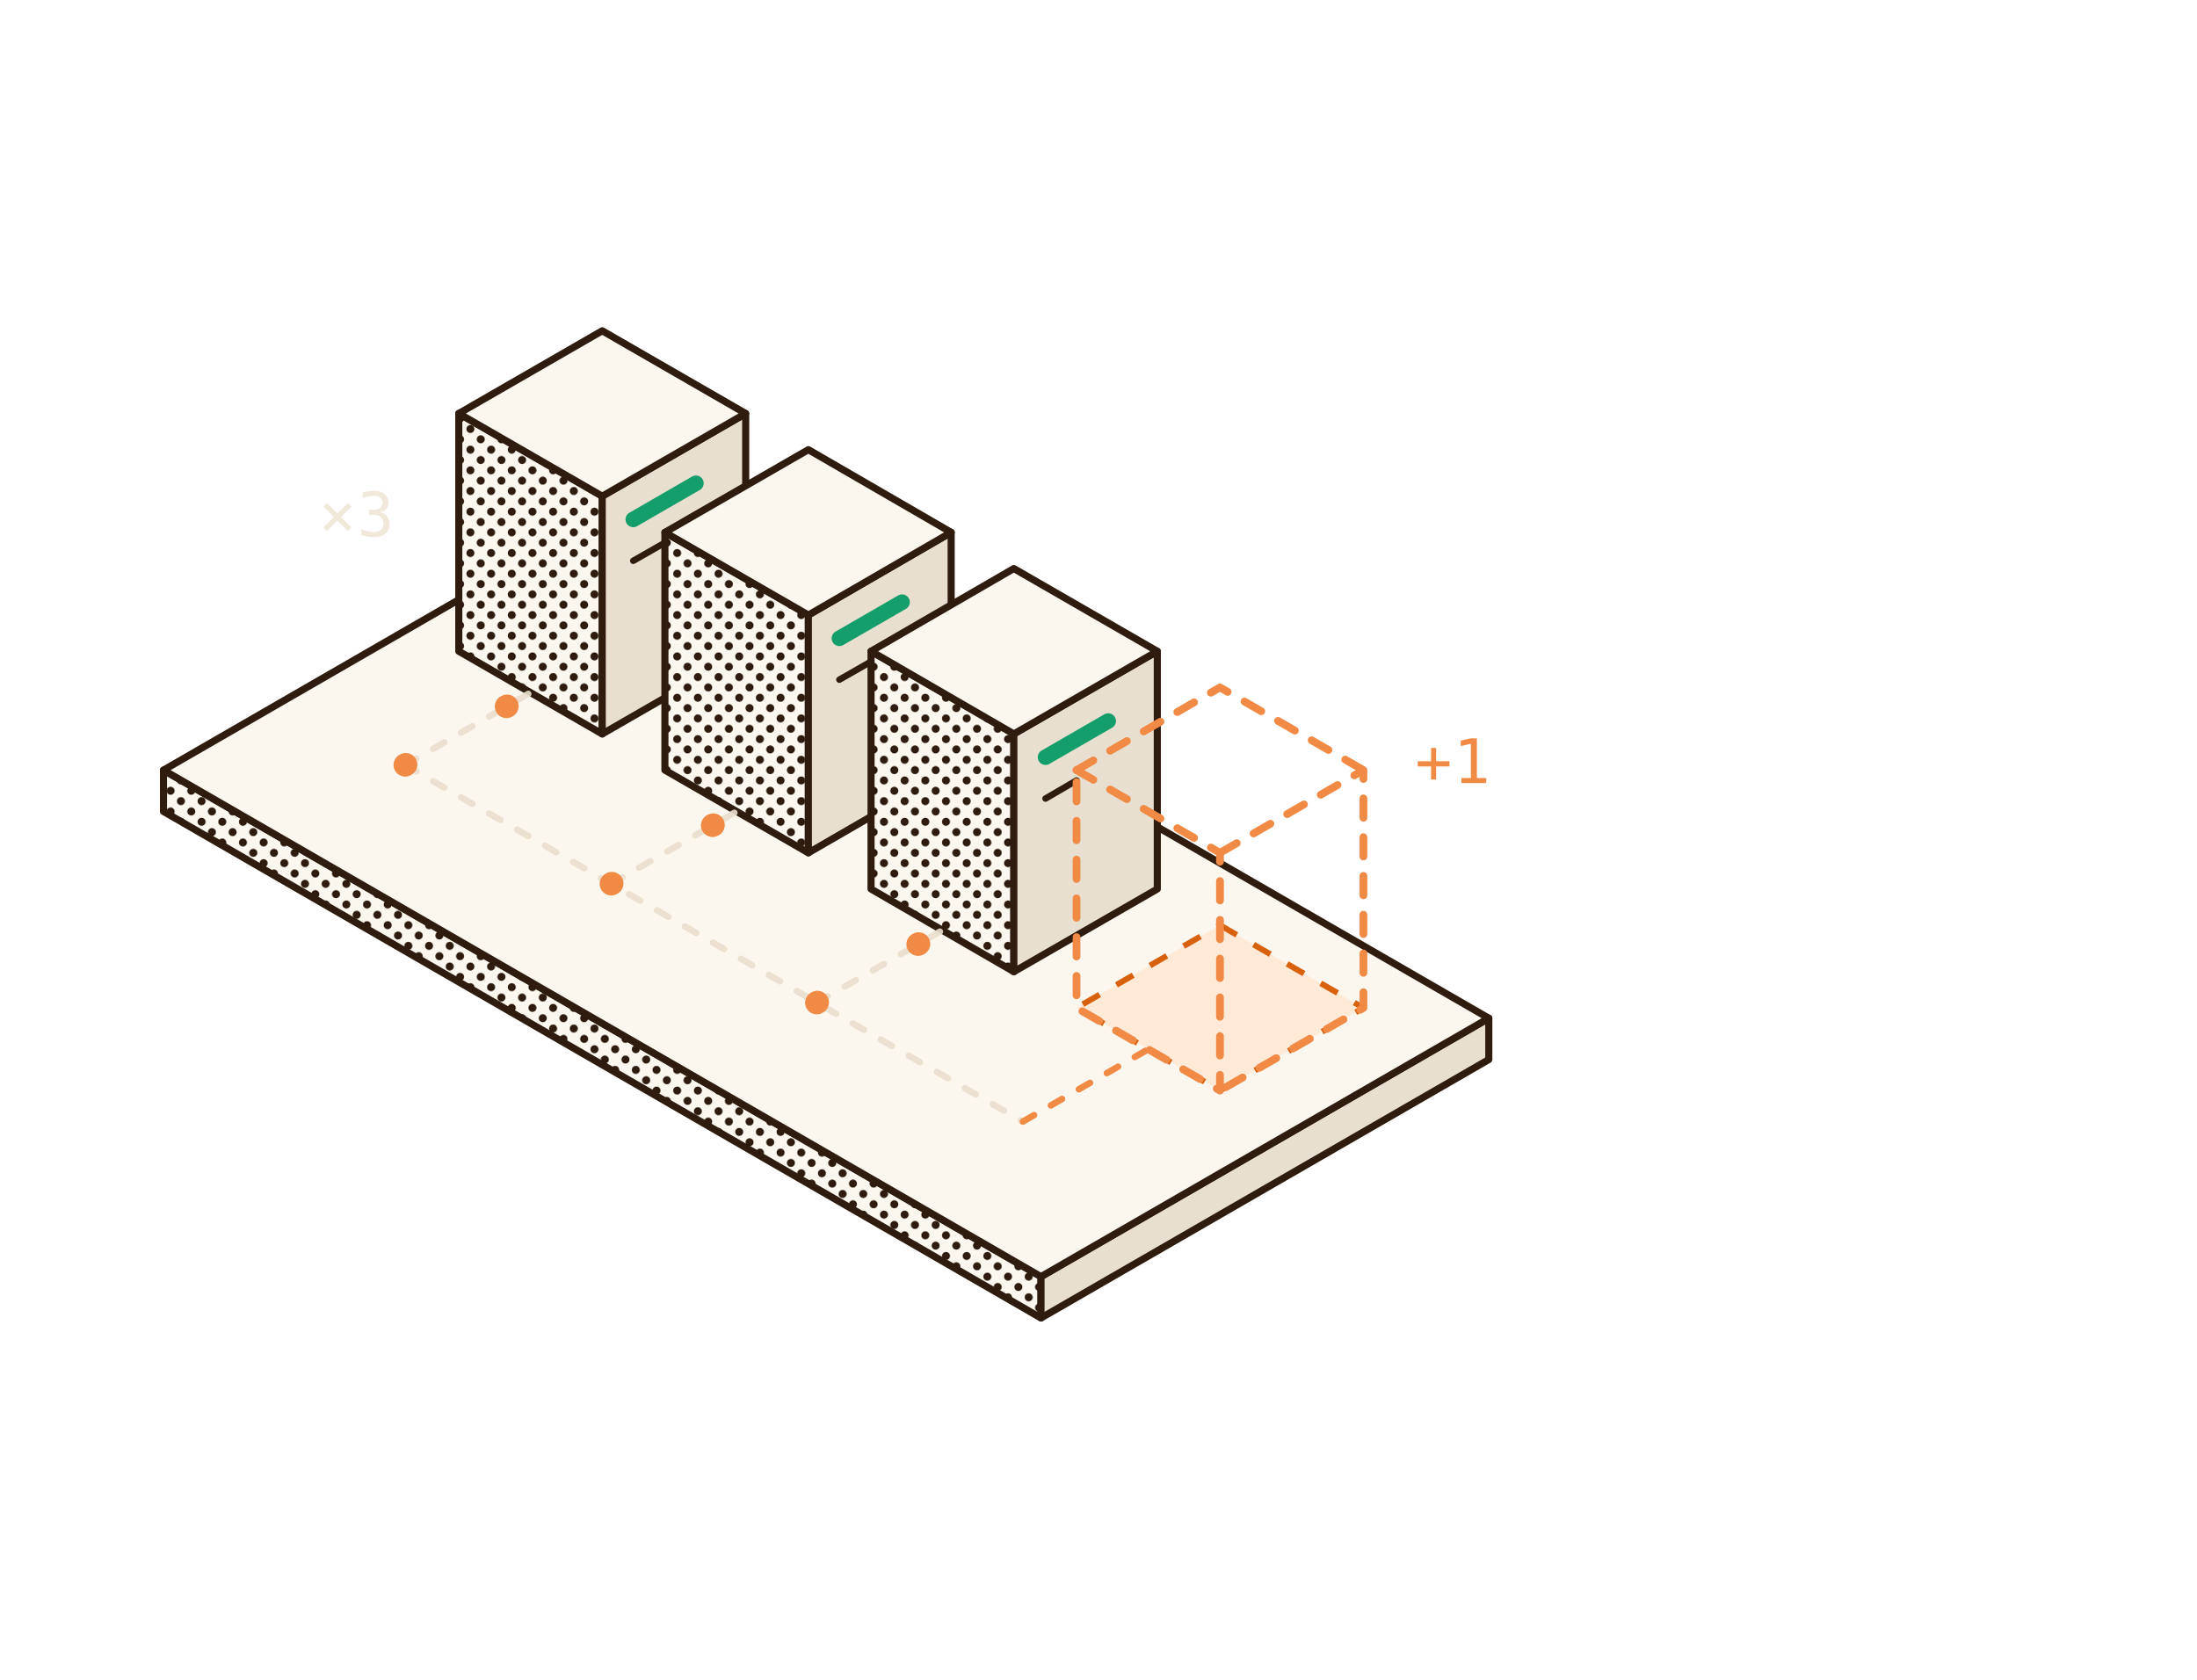
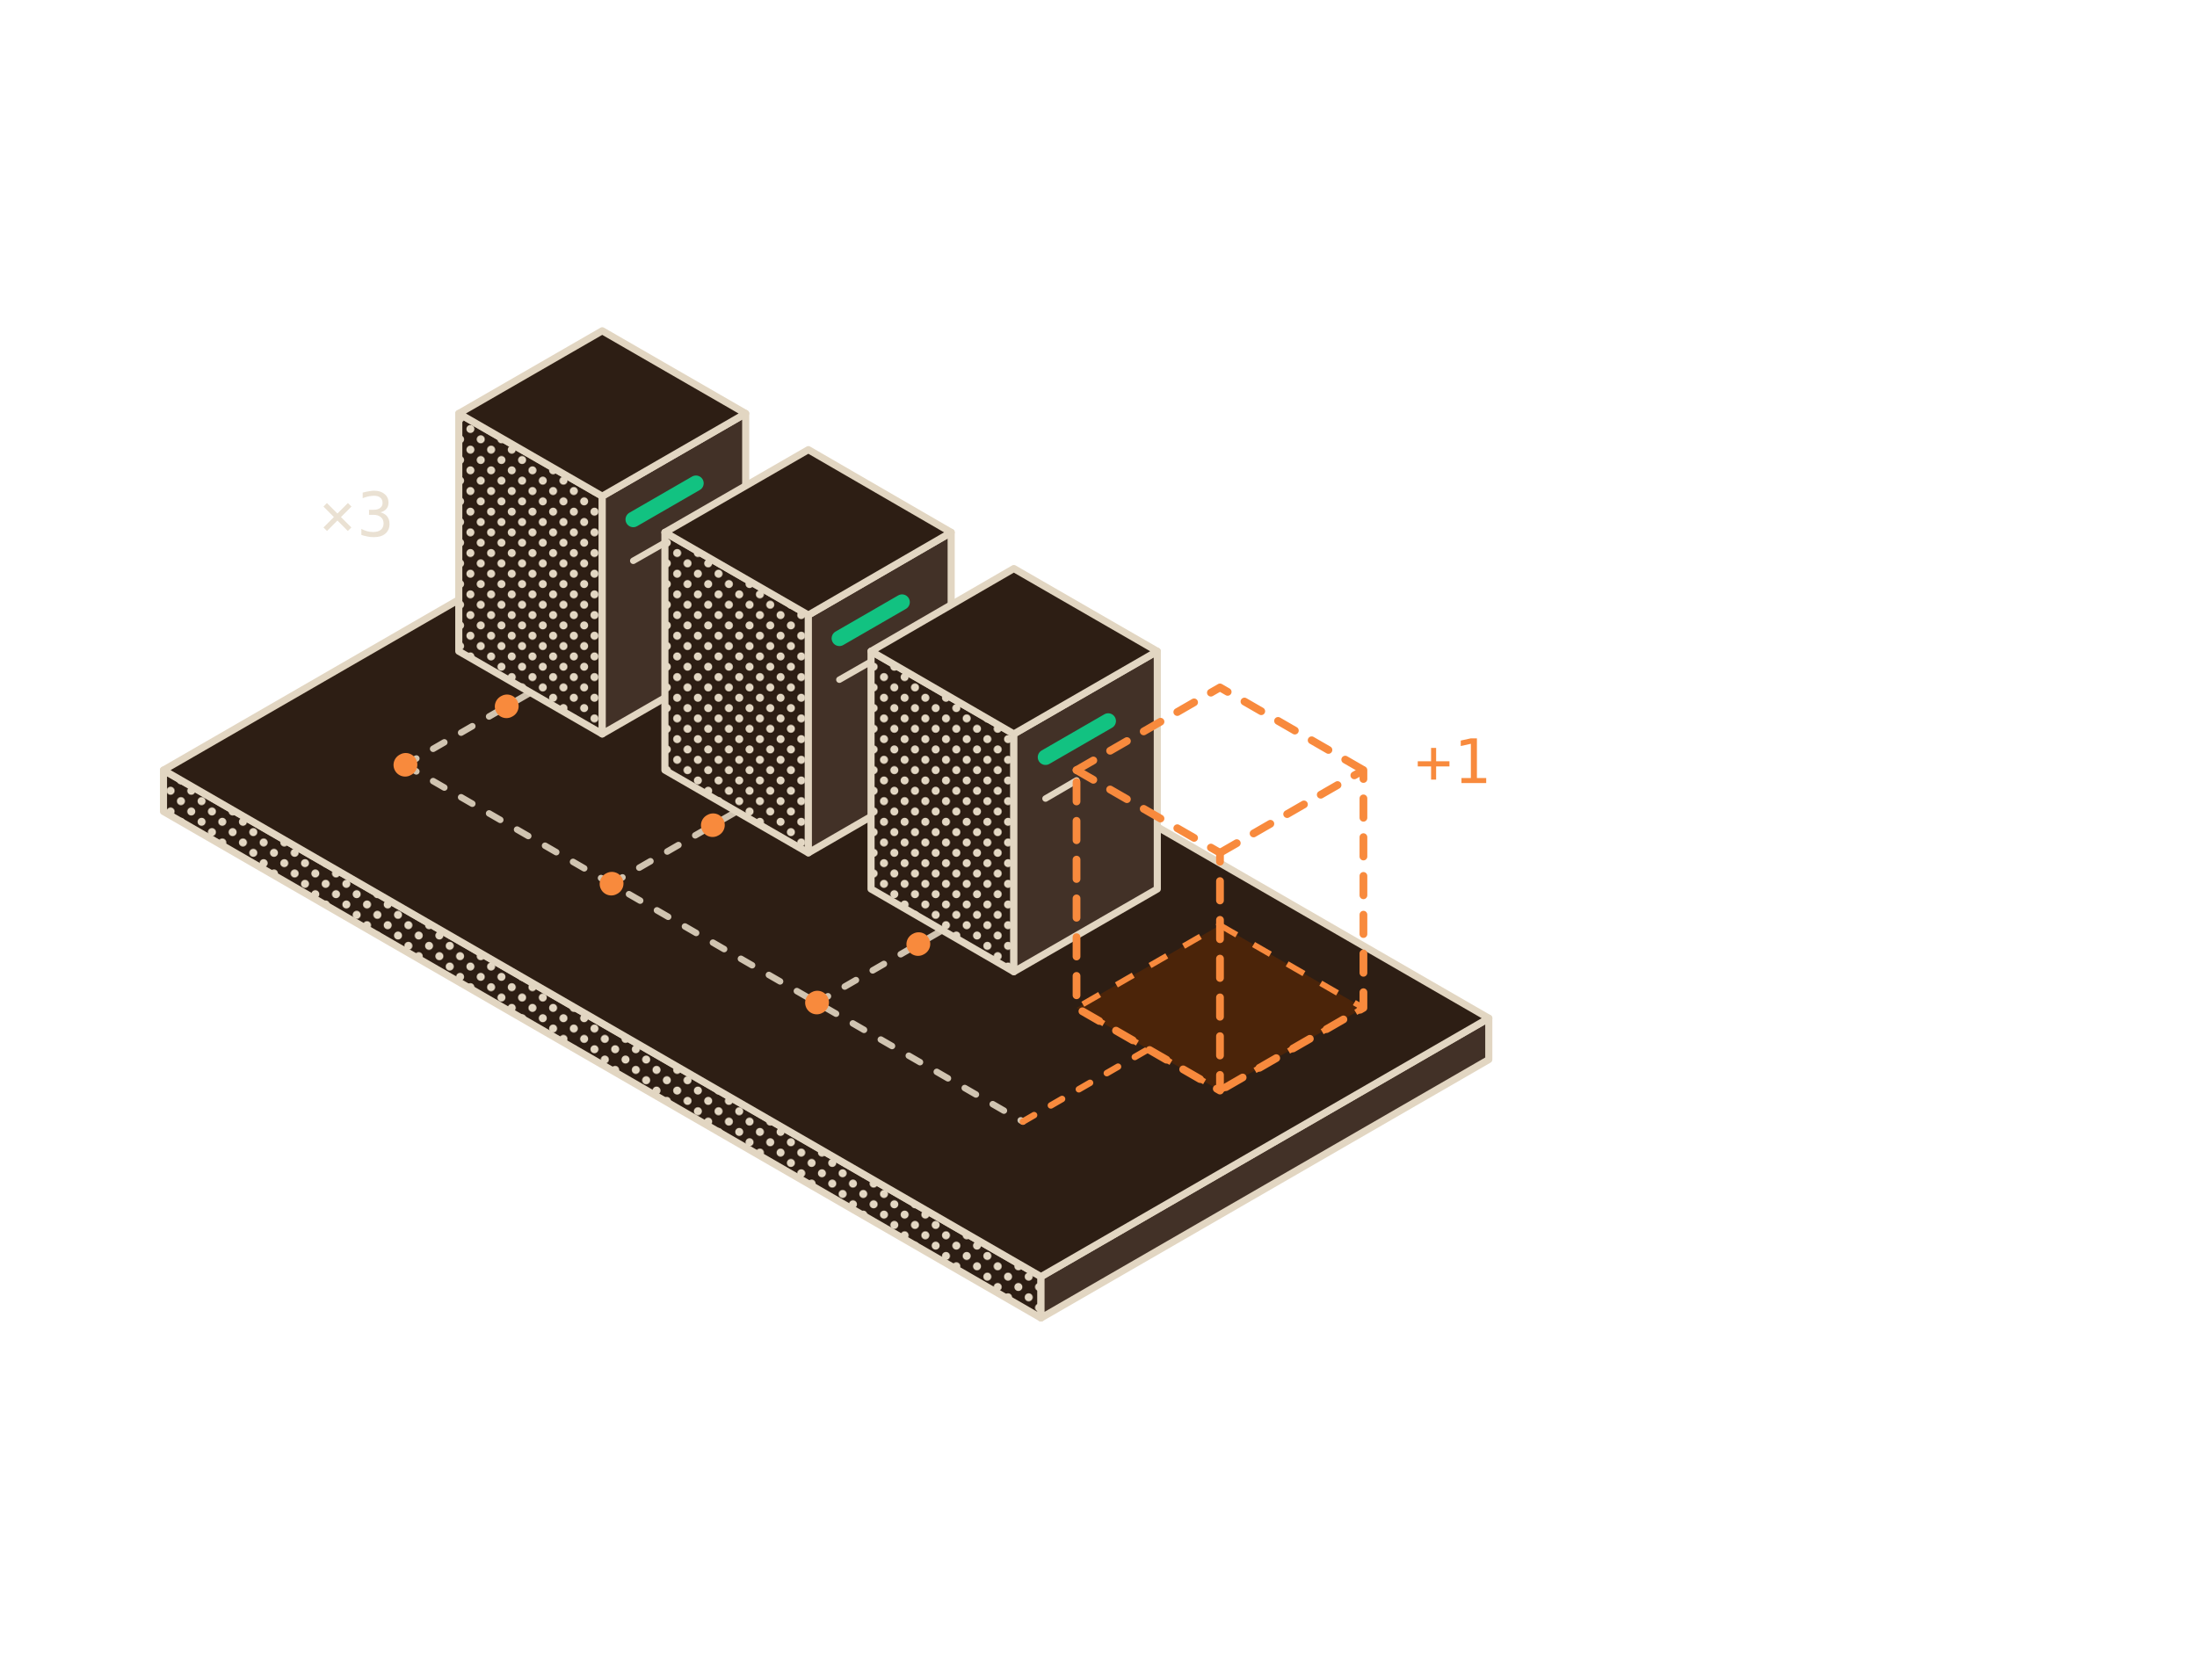
<svg xmlns="http://www.w3.org/2000/svg" viewBox="0 0 340 260" width="340" height="260" focusable="false">
  <defs>
    <pattern id="svc-dots" width="3.2" height="3.2" patternUnits="userSpaceOnUse">
-       <rect width="3.2" height="3.2" fill="#fbf7ef" />
-       <circle cx="0.8" cy="0.8" r="0.62" fill="#301c0e" />
-       <circle cx="2.4" cy="2.4" r="0.62" fill="#301c0e" />
+       <rect width="3.2" height="3.2" fill="#2d1e14" />
+       <circle cx="0.8" cy="0.8" r="0.62" fill="#e2d6c2" />
+       <circle cx="2.4" cy="2.4" r="0.62" fill="#e2d6c2" />
    </pattern>
    <pattern id="svc-fine" width="4" height="4" patternUnits="userSpaceOnUse">
-       <rect width="4" height="4" fill="#fbf7ef" />
-       <circle cx="1" cy="1" r="0.5" fill="#301c0e" opacity="0.7" />
+       <rect width="4" height="4" fill="#2d1e14" />
+       <circle cx="1" cy="1" r="0.5" fill="#e2d6c2" opacity="0.7" />
    </pattern>
    <pattern id="svc-hatch" width="3.4" height="3.4" patternUnits="userSpaceOnUse" patternTransform="rotate(-30)">
-       <rect width="3.4" height="3.4" fill="#fbf7ef" />
-       <rect width="3.4" height="0.7" fill="#301c0e" opacity="0.75" />
+       <rect width="3.4" height="3.4" fill="#2d1e14" />
+       <rect width="3.4" height="0.7" fill="#e2d6c2" opacity="0.75" />
    </pattern>
    <pattern id="svc-adots" width="3.2" height="3.2" patternUnits="userSpaceOnUse">
-       <rect width="3.2" height="3.2" fill="#ffead8" />
-       <circle cx="0.8" cy="0.8" r="0.68" fill="#d8610e" />
-       <circle cx="2.4" cy="2.4" r="0.68" fill="#d8610e" />
+       <rect width="3.2" height="3.2" fill="#4b2409" />
+       <circle cx="0.8" cy="0.8" r="0.68" fill="#f88a3d" />
+       <circle cx="2.4" cy="2.4" r="0.68" fill="#f88a3d" />
    </pattern>
    <pattern id="svc-ahatch" width="3.4" height="3.4" patternUnits="userSpaceOnUse" patternTransform="rotate(-30)">
-       <rect width="3.4" height="3.4" fill="#ffead8" />
-       <rect width="3.4" height="0.8" fill="#d8610e" />
+       <rect width="3.4" height="3.4" fill="#4b2409" />
+       <rect width="3.4" height="0.8" fill="#f88a3d" />
    </pattern>
  </defs>
-   <polygon points="25.3,119.2 161.1,197.6 161.1,204 25.3,125.6" fill="#fbf7ef" />
-   <polygon points="25.3,119.2 161.1,197.6 161.1,204 25.3,125.6" fill="url(#svc-dots)" stroke="#301c0e" stroke-width="1.1" stroke-linejoin="round" />
-   <polygon points="230.4,157.6 161.1,197.6 161.1,204 230.4,164" fill="#fbf7ef" />
-   <polygon points="230.4,157.6 161.1,197.6 161.1,204 230.4,164" fill="#e9dfd0" stroke="#301c0e" stroke-width="1.1" stroke-linejoin="round" />
-   <polygon points="94.6,79.2 230.4,157.6 161.1,197.6 25.3,119.2" fill="#fbf7ef" />
-   <polygon points="94.6,79.2 230.4,157.6 161.1,197.6 25.3,119.2" fill="#fbf7ef" stroke="#301c0e" stroke-width="1.1" stroke-linejoin="round" />
-   <polygon points="71,64 93.2,76.8 93.2,113.6 71,100.8" fill="#fbf7ef" />
-   <polygon points="71,64 93.2,76.8 93.2,113.6 71,100.8" fill="url(#svc-dots)" stroke="#301c0e" stroke-width="1.1" stroke-linejoin="round" />
-   <polygon points="115.4,64 93.2,76.8 93.2,113.6 115.4,100.8" fill="#fbf7ef" />
-   <polygon points="115.4,64 93.2,76.8 93.2,113.6 115.4,100.8" fill="#e9dfd0" stroke="#301c0e" stroke-width="1.1" stroke-linejoin="round" />
-   <polygon points="93.2,51.2 115.4,64 93.2,76.8 71,64" fill="#fbf7ef" />
-   <polygon points="93.2,51.2 115.4,64 93.2,76.8 71,64" fill="#fbf7ef" stroke="#301c0e" stroke-width="1.1" stroke-linejoin="round" />
-   <polyline class="pl" style="animation-delay:-0s" points="98,80.4 107.7,74.8" fill="none" stroke="#149e6c" stroke-width="2.4" stroke-linecap="round" stroke-linejoin="round" />
-   <polyline points="98,86.8 102.9,84" fill="none" stroke="#301c0e" stroke-width="1" stroke-linecap="round" stroke-linejoin="round" />
-   <polygon points="102.9,82.4 125.1,95.2 125.1,132 102.9,119.2" fill="#fbf7ef" />
-   <polygon points="102.9,82.4 125.1,95.2 125.1,132 102.9,119.2" fill="url(#svc-dots)" stroke="#301c0e" stroke-width="1.1" stroke-linejoin="round" />
-   <polygon points="147.2,82.4 125.1,95.2 125.1,132 147.2,119.2" fill="#fbf7ef" />
-   <polygon points="147.2,82.4 125.1,95.2 125.1,132 147.2,119.2" fill="#e9dfd0" stroke="#301c0e" stroke-width="1.1" stroke-linejoin="round" />
-   <polygon points="125.1,69.6 147.2,82.4 125.1,95.2 102.9,82.4" fill="#fbf7ef" />
-   <polygon points="125.1,69.6 147.2,82.4 125.1,95.2 102.9,82.4" fill="#fbf7ef" stroke="#301c0e" stroke-width="1.1" stroke-linejoin="round" />
-   <polyline class="pl" style="animation-delay:-0.8s" points="129.9,98.8 139.6,93.2" fill="none" stroke="#149e6c" stroke-width="2.4" stroke-linecap="round" stroke-linejoin="round" />
-   <polyline points="129.9,105.2 134.8,102.4" fill="none" stroke="#301c0e" stroke-width="1" stroke-linecap="round" stroke-linejoin="round" />
-   <polygon points="134.8,100.8 156.9,113.6 156.9,150.4 134.8,137.6" fill="#fbf7ef" />
-   <polygon points="134.8,100.8 156.9,113.6 156.9,150.4 134.8,137.6" fill="url(#svc-dots)" stroke="#301c0e" stroke-width="1.1" stroke-linejoin="round" />
-   <polygon points="179.1,100.8 156.9,113.6 156.9,150.4 179.1,137.6" fill="#fbf7ef" />
-   <polygon points="179.1,100.8 156.9,113.6 156.9,150.4 179.1,137.6" fill="#e9dfd0" stroke="#301c0e" stroke-width="1.1" stroke-linejoin="round" />
-   <polygon points="156.9,88 179.1,100.8 156.9,113.6 134.8,100.8" fill="#fbf7ef" />
-   <polygon points="156.9,88 179.1,100.8 156.9,113.6 134.8,100.8" fill="#fbf7ef" stroke="#301c0e" stroke-width="1.1" stroke-linejoin="round" />
-   <polyline class="pl" style="animation-delay:-1.6s" points="161.8,117.2 171.5,111.6" fill="none" stroke="#149e6c" stroke-width="2.4" stroke-linecap="round" stroke-linejoin="round" />
-   <polyline points="161.8,123.6 166.6,120.8" fill="none" stroke="#301c0e" stroke-width="1" stroke-linecap="round" stroke-linejoin="round" />
-   <polyline class="ants" points="62.7,118.4 158.3,173.6" fill="none" stroke="#eadfcd" stroke-width="1" stroke-linecap="round" stroke-linejoin="round" stroke-dasharray="2 3" opacity="0.9" />
-   <polyline points="62.7,118.4 82.1,107.2" fill="none" stroke="#eadfcd" stroke-width="1" stroke-linecap="round" stroke-linejoin="round" stroke-dasharray="2 3" opacity="0.9" />
-   <polyline class="fw" style="animation-delay:-0s" points="62.7,118.4 82.1,107.2" fill="none" stroke="#f08a45" stroke-width="3.6" stroke-linecap="round" stroke-linejoin="round" stroke-dasharray="0.1 18" />
-   <polyline points="94.6,136.8 114,125.6" fill="none" stroke="#eadfcd" stroke-width="1" stroke-linecap="round" stroke-linejoin="round" stroke-dasharray="2 3" opacity="0.9" />
-   <polyline class="fw" style="animation-delay:-0.4s" points="94.6,136.8 114,125.6" fill="none" stroke="#f08a45" stroke-width="3.6" stroke-linecap="round" stroke-linejoin="round" stroke-dasharray="0.1 18" />
-   <polyline points="126.4,155.2 145.8,144" fill="none" stroke="#eadfcd" stroke-width="1" stroke-linecap="round" stroke-linejoin="round" stroke-dasharray="2 3" opacity="0.9" />
-   <polyline class="fw" style="animation-delay:-0.8s" points="126.4,155.2 145.8,144" fill="none" stroke="#f08a45" stroke-width="3.6" stroke-linecap="round" stroke-linejoin="round" stroke-dasharray="0.1 18" />
+   <polygon points="25.3,119.2 161.1,197.6 161.1,204 25.3,125.6" fill="#2d1e14" />
+   <polygon points="25.3,119.2 161.1,197.6 161.1,204 25.3,125.6" fill="url(#svc-dots)" stroke="#e2d6c2" stroke-width="1.1" stroke-linejoin="round" />
+   <polygon points="230.4,157.6 161.1,197.6 161.1,204 230.4,164" fill="#2d1e14" />
+   <polygon points="230.4,157.6 161.1,197.6 161.1,204 230.4,164" fill="#423127" stroke="#e2d6c2" stroke-width="1.1" stroke-linejoin="round" />
+   <polygon points="94.6,79.2 230.4,157.6 161.1,197.6 25.3,119.2" fill="#2d1e14" />
+   <polygon points="94.6,79.2 230.4,157.6 161.1,197.6 25.3,119.2" fill="#2d1e14" stroke="#e2d6c2" stroke-width="1.1" stroke-linejoin="round" />
+   <polygon points="71,64 93.2,76.8 93.2,113.6 71,100.8" fill="#2d1e14" />
+   <polygon points="71,64 93.2,76.8 93.2,113.6 71,100.8" fill="url(#svc-dots)" stroke="#e2d6c2" stroke-width="1.1" stroke-linejoin="round" />
+   <polygon points="115.4,64 93.2,76.8 93.2,113.6 115.4,100.8" fill="#2d1e14" />
+   <polygon points="115.4,64 93.2,76.8 93.2,113.6 115.4,100.8" fill="#423127" stroke="#e2d6c2" stroke-width="1.1" stroke-linejoin="round" />
+   <polygon points="93.2,51.2 115.4,64 93.2,76.8 71,64" fill="#2d1e14" />
+   <polygon points="93.2,51.2 115.4,64 93.2,76.8 71,64" fill="#2d1e14" stroke="#e2d6c2" stroke-width="1.1" stroke-linejoin="round" />
+   <polyline class="pl" style="animation-delay:-0s" points="98,80.4 107.7,74.8" fill="none" stroke="#12c281" stroke-width="2.4" stroke-linecap="round" stroke-linejoin="round" />
+   <polyline points="98,86.8 102.9,84" fill="none" stroke="#e2d6c2" stroke-width="1" stroke-linecap="round" stroke-linejoin="round" />
+   <polygon points="102.9,82.4 125.1,95.2 125.1,132 102.9,119.2" fill="#2d1e14" />
+   <polygon points="102.9,82.4 125.1,95.2 125.1,132 102.9,119.2" fill="url(#svc-dots)" stroke="#e2d6c2" stroke-width="1.1" stroke-linejoin="round" />
+   <polygon points="147.2,82.4 125.1,95.2 125.1,132 147.2,119.2" fill="#2d1e14" />
+   <polygon points="147.2,82.4 125.1,95.2 125.1,132 147.2,119.2" fill="#423127" stroke="#e2d6c2" stroke-width="1.1" stroke-linejoin="round" />
+   <polygon points="125.1,69.6 147.2,82.4 125.1,95.2 102.9,82.4" fill="#2d1e14" />
+   <polygon points="125.1,69.6 147.2,82.4 125.1,95.2 102.9,82.4" fill="#2d1e14" stroke="#e2d6c2" stroke-width="1.1" stroke-linejoin="round" />
+   <polyline class="pl" style="animation-delay:-0.8s" points="129.9,98.8 139.6,93.2" fill="none" stroke="#12c281" stroke-width="2.4" stroke-linecap="round" stroke-linejoin="round" />
+   <polyline points="129.9,105.2 134.8,102.4" fill="none" stroke="#e2d6c2" stroke-width="1" stroke-linecap="round" stroke-linejoin="round" />
+   <polygon points="134.8,100.8 156.9,113.6 156.9,150.4 134.8,137.6" fill="#2d1e14" />
+   <polygon points="134.8,100.8 156.9,113.6 156.9,150.4 134.8,137.6" fill="url(#svc-dots)" stroke="#e2d6c2" stroke-width="1.1" stroke-linejoin="round" />
+   <polygon points="179.1,100.8 156.9,113.6 156.9,150.4 179.1,137.6" fill="#2d1e14" />
+   <polygon points="179.1,100.8 156.9,113.6 156.9,150.4 179.1,137.6" fill="#423127" stroke="#e2d6c2" stroke-width="1.1" stroke-linejoin="round" />
+   <polygon points="156.9,88 179.1,100.8 156.9,113.6 134.8,100.8" fill="#2d1e14" />
+   <polygon points="156.9,88 179.1,100.8 156.9,113.6 134.8,100.8" fill="#2d1e14" stroke="#e2d6c2" stroke-width="1.1" stroke-linejoin="round" />
+   <polyline class="pl" style="animation-delay:-1.6s" points="161.8,117.2 171.5,111.6" fill="none" stroke="#12c281" stroke-width="2.4" stroke-linecap="round" stroke-linejoin="round" />
+   <polyline points="161.8,123.6 166.6,120.8" fill="none" stroke="#e2d6c2" stroke-width="1" stroke-linecap="round" stroke-linejoin="round" />
+   <polyline class="ants" points="62.7,118.4 158.3,173.6" fill="none" stroke="#e2d6c2" stroke-width="1" stroke-linecap="round" stroke-linejoin="round" stroke-dasharray="2 3" opacity="0.9" />
+   <polyline points="62.7,118.4 82.1,107.2" fill="none" stroke="#e2d6c2" stroke-width="1" stroke-linecap="round" stroke-linejoin="round" stroke-dasharray="2 3" opacity="0.9" />
+   <polyline class="fw" style="animation-delay:-0s" points="62.7,118.4 82.1,107.2" fill="none" stroke="#f88a3d" stroke-width="3.6" stroke-linecap="round" stroke-linejoin="round" stroke-dasharray="0.1 18" />
+   <polyline points="94.6,136.8 114,125.6" fill="none" stroke="#e2d6c2" stroke-width="1" stroke-linecap="round" stroke-linejoin="round" stroke-dasharray="2 3" opacity="0.9" />
+   <polyline class="fw" style="animation-delay:-0.4s" points="94.6,136.8 114,125.6" fill="none" stroke="#f88a3d" stroke-width="3.6" stroke-linecap="round" stroke-linejoin="round" stroke-dasharray="0.1 18" />
+   <polyline points="126.4,155.2 145.8,144" fill="none" stroke="#e2d6c2" stroke-width="1" stroke-linecap="round" stroke-linejoin="round" stroke-dasharray="2 3" opacity="0.9" />
+   <polyline class="fw" style="animation-delay:-0.8s" points="126.4,155.2 145.8,144" fill="none" stroke="#f88a3d" stroke-width="3.6" stroke-linecap="round" stroke-linejoin="round" stroke-dasharray="0.1 18" />
  <g class="gh">
-     <polyline points="158.3,173.6 177.7,162.4" fill="none" stroke="#f08a45" stroke-width="1" stroke-linecap="round" stroke-linejoin="round" stroke-dasharray="2 3" />
-     <polygon points="188.8,143.2 211,156 188.8,168.8 166.6,156" fill="#ffead8" stroke="#d8610e" stroke-width="0.9" stroke-linejoin="round" stroke-dasharray="3 3" />
-     <polyline points="166.6,119.2 188.8,132 188.8,168.8 166.6,156 166.6,119.2" fill="none" stroke="#f08a45" stroke-width="1.2" stroke-linecap="round" stroke-linejoin="round" stroke-dasharray="3 3" />
-     <polyline points="188.8,132 211,119.2 211,156 188.8,168.8" fill="none" stroke="#f08a45" stroke-width="1.2" stroke-linecap="round" stroke-linejoin="round" stroke-dasharray="3 3" />
-     <polyline points="166.6,119.2 188.8,106.4 211,119.2" fill="none" stroke="#f08a45" stroke-width="1.2" stroke-linecap="round" stroke-linejoin="round" stroke-dasharray="3 3" />
-     <text x="219" y="121.2" text-anchor="start" fill="#f08a45" opacity="1" font-family="'Fira Code',ui-monospace,monospace" font-size="9.5" letter-spacing="0.2">+1</text>
+     <polyline points="158.3,173.6 177.7,162.4" fill="none" stroke="#f88a3d" stroke-width="1" stroke-linecap="round" stroke-linejoin="round" stroke-dasharray="2 3" />
+     <polygon points="188.8,143.2 211,156 188.8,168.8 166.6,156" fill="#4b2409" stroke="#f88a3d" stroke-width="0.9" stroke-linejoin="round" stroke-dasharray="3 3" />
+     <polyline points="166.6,119.2 188.8,132 188.8,168.8 166.6,156 166.6,119.2" fill="none" stroke="#f88a3d" stroke-width="1.2" stroke-linecap="round" stroke-linejoin="round" stroke-dasharray="3 3" />
+     <polyline points="188.8,132 211,119.2 211,156 188.8,168.8" fill="none" stroke="#f88a3d" stroke-width="1.2" stroke-linecap="round" stroke-linejoin="round" stroke-dasharray="3 3" />
+     <polyline points="166.6,119.2 188.8,106.4 211,119.2" fill="none" stroke="#f88a3d" stroke-width="1.2" stroke-linecap="round" stroke-linejoin="round" stroke-dasharray="3 3" />
+     <text x="219" y="121.2" text-anchor="start" fill="#f88a3d" opacity="1" font-family="'Fira Code',ui-monospace,monospace" font-size="9.5" letter-spacing="0.2">+1</text>
  </g>
-   <text x="61" y="83" text-anchor="end" fill="#eadfcd" opacity="0.72" font-family="'Fira Code',ui-monospace,monospace" font-size="9.5" letter-spacing="0.2">×3</text>
+   <text x="61" y="83" text-anchor="end" fill="#e2d6c2" opacity="0.72" font-family="'Fira Code',ui-monospace,monospace" font-size="9.5" letter-spacing="0.2">×3</text>
</svg>
